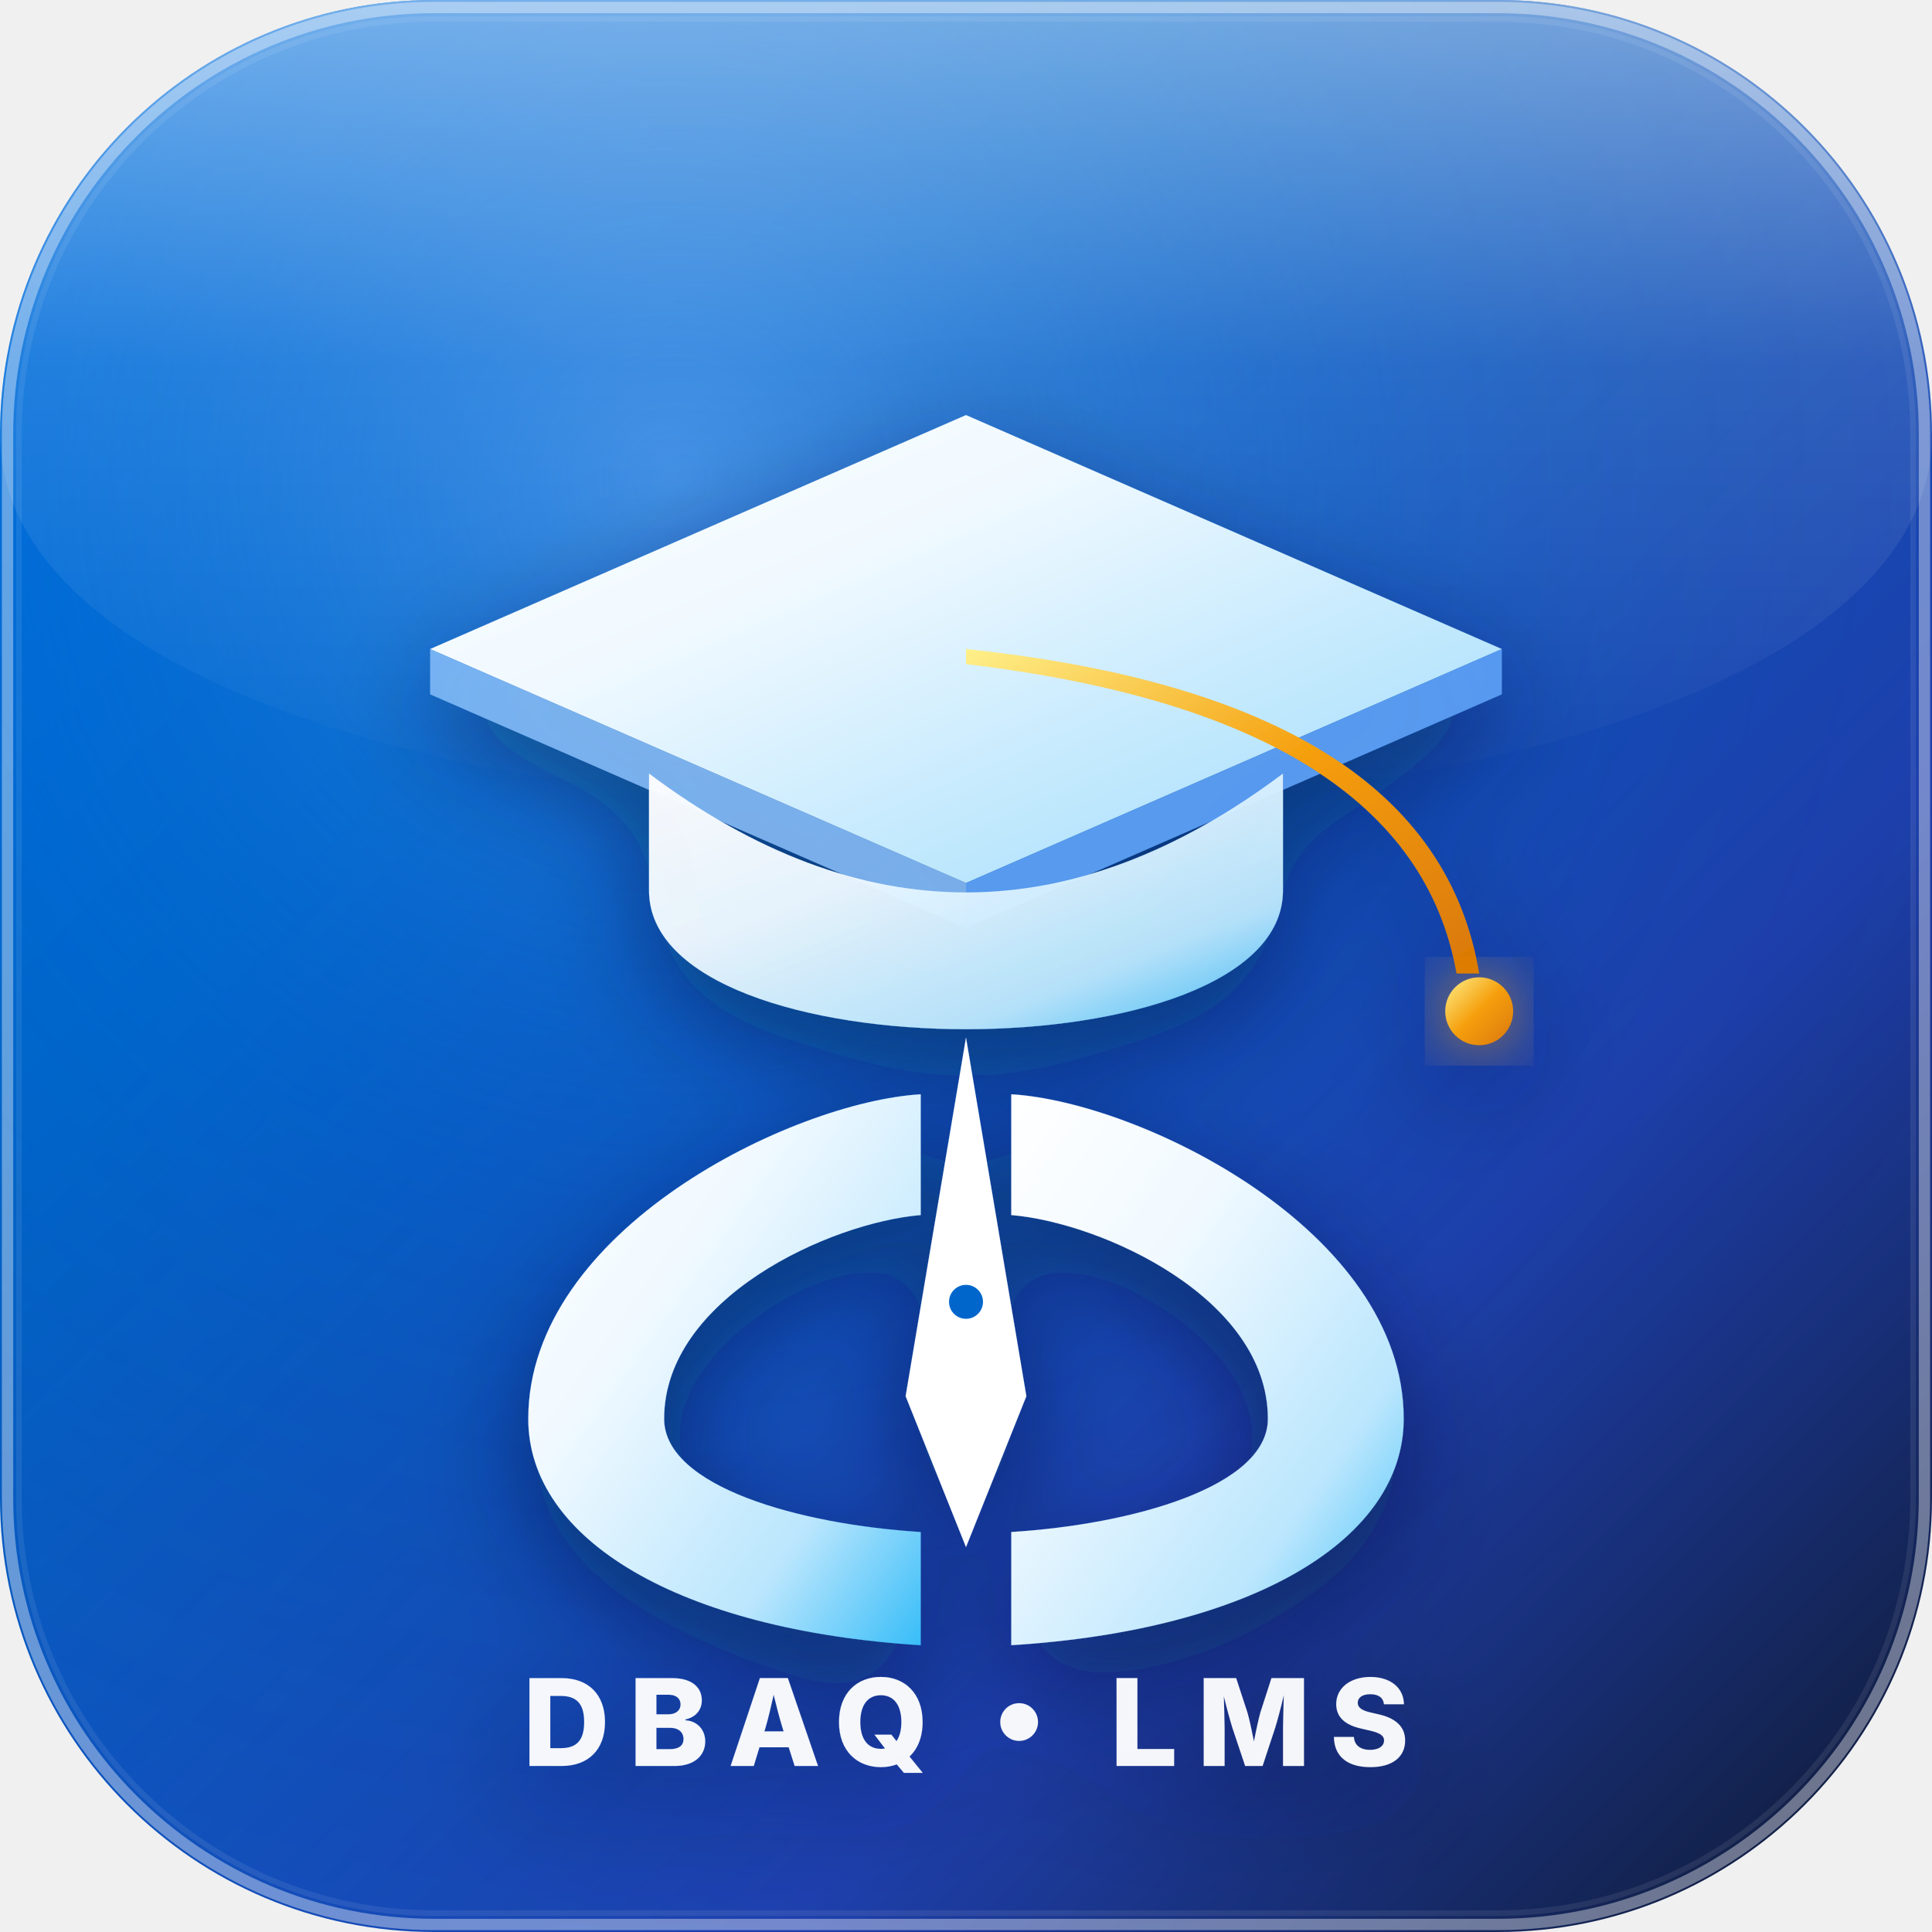
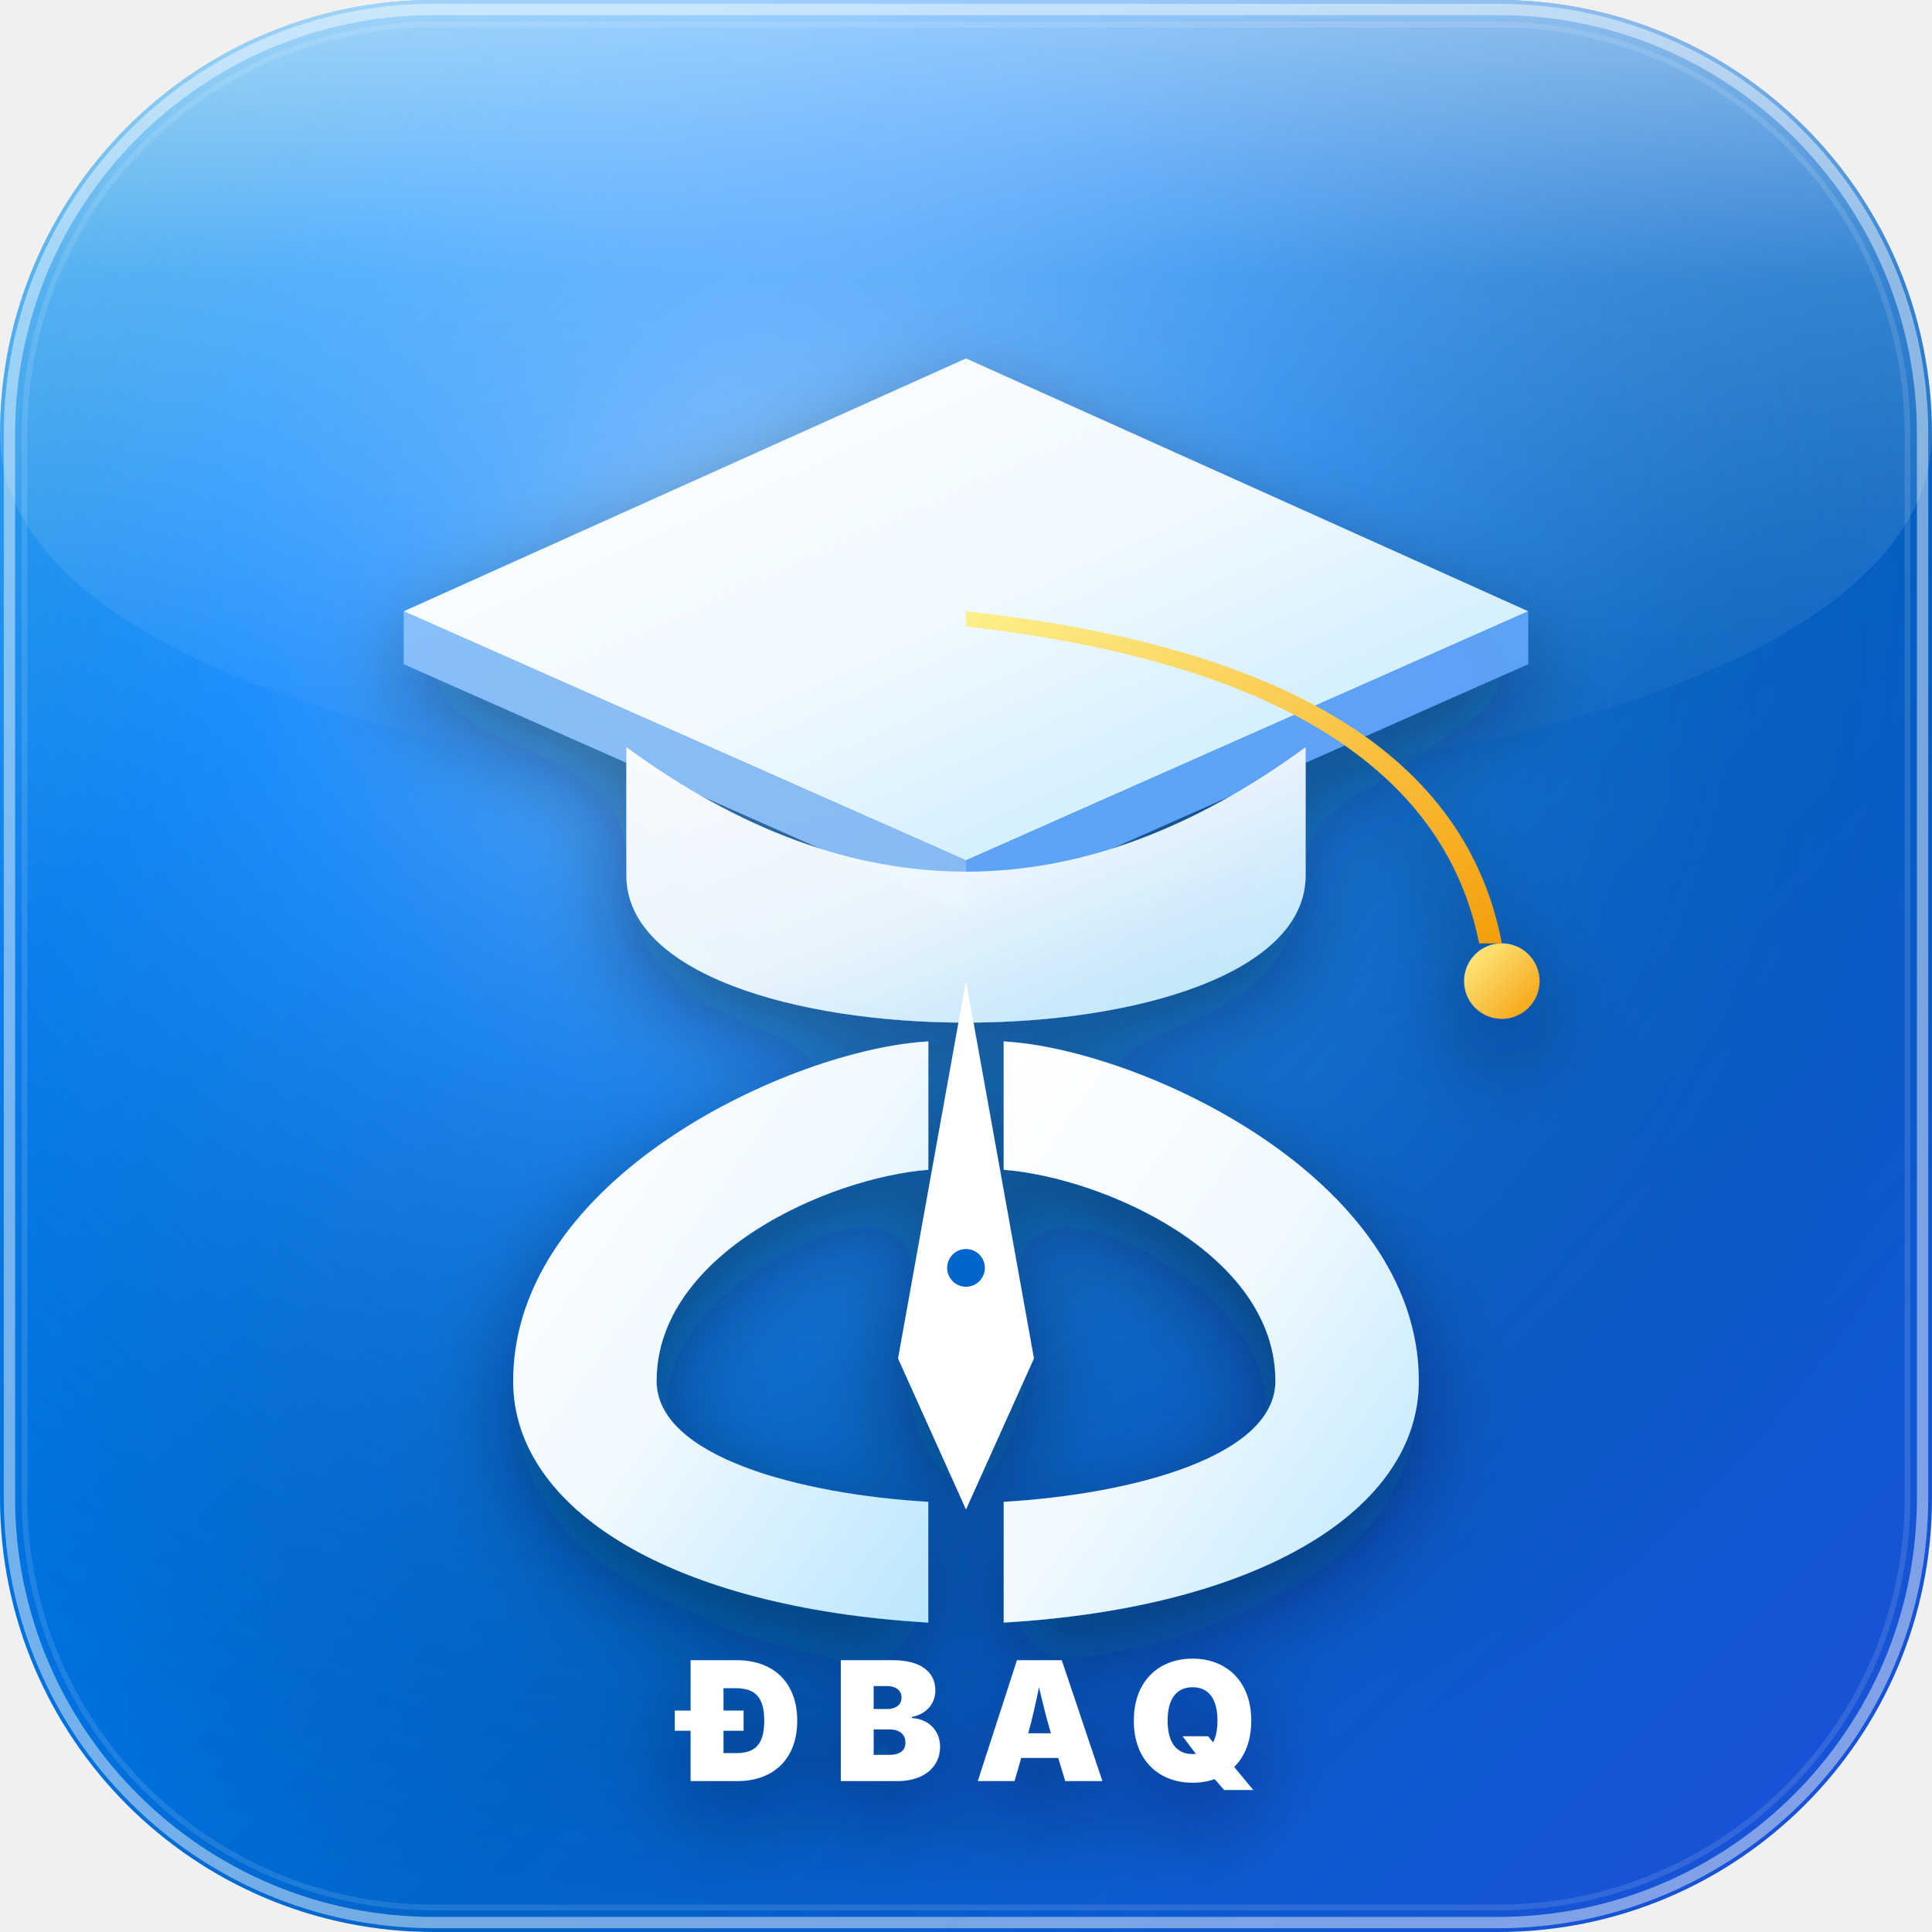
<svg xmlns="http://www.w3.org/2000/svg" viewBox="0 0 512 512" width="512" height="512">
  <defs>
-     <linearGradient id="bgGrad" x1="0%" y1="0%" x2="100%" y2="100%">
-       <stop offset="0%" stop-color="#0071e3" />
-       <stop offset="30%" stop-color="#0066cc" />
-       <stop offset="70%" stop-color="#1e40af" />
-       <stop offset="100%" stop-color="#0f172a" />
+     <linearGradient id="logoBgGrad" x1="0%" y1="0%" x2="100%" y2="100%">
+       <stop offset="0%" stop-color="#38bdf8" />
+       <stop offset="25%" stop-color="#0084ff" />
+       <stop offset="60%" stop-color="#0066cc" />
+       <stop offset="100%" stop-color="#1d4ed8" />
    </linearGradient>
-     <radialGradient id="innerGlow" cx="35%" cy="25%" r="75%">
-       <stop offset="0%" stop-color="#60a5fa" stop-opacity="0.5" />
-       <stop offset="50%" stop-color="#0066cc" stop-opacity="0.1" />
+     <radialGradient id="logoInnerGlow" cx="40%" cy="30%" r="70%">
+       <stop offset="0%" stop-color="#ffffff" stop-opacity="0.5" />
+       <stop offset="40%" stop-color="#60a5fa" stop-opacity="0.3" />
      <stop offset="100%" stop-color="#000000" stop-opacity="0" />
    </radialGradient>
-     <linearGradient id="glassHighlight" x1="0%" y1="0%" x2="0%" y2="100%">
-       <stop offset="0%" stop-color="#ffffff" stop-opacity="0.45" />
-       <stop offset="45%" stop-color="#ffffff" stop-opacity="0.12" />
+     <linearGradient id="logoGlassArc" x1="0%" y1="0%" x2="0%" y2="100%">
+       <stop offset="0%" stop-color="#ffffff" stop-opacity="0.55" />
+       <stop offset="35%" stop-color="#ffffff" stop-opacity="0.2" />
      <stop offset="100%" stop-color="#ffffff" stop-opacity="0" />
    </linearGradient>
-     <linearGradient id="emblemGrad" x1="0%" y1="0%" x2="100%" y2="100%">
+     <linearGradient id="metalGrad" x1="0%" y1="0%" x2="100%" y2="100%">
      <stop offset="0%" stop-color="#ffffff" />
-       <stop offset="35%" stop-color="#f0f9ff" />
-       <stop offset="75%" stop-color="#bae6fd" />
-       <stop offset="100%" stop-color="#38bdf8" />
+       <stop offset="50%" stop-color="#f0f9ff" />
+       <stop offset="100%" stop-color="#bae6fd" />
    </linearGradient>
-     <linearGradient id="goldGrad" x1="0%" y1="0%" x2="100%" y2="100%">
+     <linearGradient id="goldStar" x1="0%" y1="0%" x2="100%" y2="100%">
      <stop offset="0%" stop-color="#fef08a" />
-       <stop offset="50%" stop-color="#f59e0b" />
-       <stop offset="100%" stop-color="#d97706" />
+       <stop offset="100%" stop-color="#f59e0b" />
    </linearGradient>
-     <filter id="dropShadow" x="-20%" y="-20%" width="140%" height="140%">
-       <feDropShadow dx="0" dy="10" stdDeviation="14" flood-color="#051532" flood-opacity="0.5" />
-     </filter>
-     <filter id="goldGlow" x="-30%" y="-30%" width="160%" height="160%">
-       <feDropShadow dx="0" dy="0" stdDeviation="8" flood-color="#f59e0b" flood-opacity="0.6" />
+     <filter id="softShadow" x="-20%" y="-20%" width="140%" height="140%">
+       <feDropShadow dx="0" dy="10" stdDeviation="12" flood-color="#0f172a" flood-opacity="0.45" />
    </filter>
  </defs>
-   <rect width="512" height="512" rx="115" fill="url(#bgGrad)" />
-   <rect width="512" height="512" rx="115" fill="url(#innerGlow)" />
-   <path d="M 0 115 C 0 51.5 51.5 0 115 0 L 397 0 C 460.5 0 512 51.5 512 115 C 512 180 390 215 256 215 C 122 215 0 180 0 115 Z" fill="url(#glassHighlight)" />
-   <rect x="2" y="2" width="508" height="508" rx="113" fill="none" stroke="rgba(255,255,255,0.38)" stroke-width="3" />
-   <rect x="5" y="5" width="502" height="502" rx="110" fill="none" stroke="rgba(255,255,255,0.08)" stroke-width="1.5" />
-   <g filter="url(#dropShadow)">
-     <polygon points="256,110 398,172 256,234 114,172" fill="url(#emblemGrad)" />
-     <polygon points="114,172 256,234 256,246 114,184" fill="#93c5fd" opacity="0.75" />
-     <polygon points="398,172 256,234 256,246 398,184" fill="#60a5fa" opacity="0.85" />
-     <path d="M 172 205 Q 256 268 340 205 L 340 236 C 340 285 172 285 172 236 Z" fill="url(#emblemGrad)" opacity="0.95" />
-     <path d="M 256 172 Q 380 185 392 258 L 386 258 Q 374 190 256 176 Z" fill="url(#goldGrad)" />
-     <circle cx="392" cy="268" r="9" fill="url(#goldGrad)" filter="url(#goldGlow)" />
-     <path d="M 140 376 C 140 326 210 292 244 290 L 244 322 C 220 324 176 344 176 376 C 176 394 212 404 244 406 L 244 436 C 180 432 140 408 140 376 Z" fill="url(#emblemGrad)" />
-     <path d="M 372 376 C 372 326 302 292 268 290 L 268 322 C 292 324 336 344 336 376 C 336 394 300 404 268 406 L 268 436 C 332 432 372 408 372 376 Z" fill="url(#emblemGrad)" />
-     <polygon points="256,275 272,370 256,410 240,370" fill="#ffffff" />
-     <circle cx="256" cy="345" r="4.5" fill="#0066cc" />
-     <text x="256" y="468" text-anchor="middle" font-family="'SF Pro Display', -apple-system, 'Inter', sans-serif" font-size="32" font-weight="800" letter-spacing="5" fill="#ffffff" opacity="0.95">DBAQ • LMS</text>
+   <rect width="512" height="512" rx="115" fill="url(#logoBgGrad)" />
+   <rect width="512" height="512" rx="115" fill="url(#logoInnerGlow)" />
+   <path d="M 0 115 C 0 51.5 51.5 0 115 0 L 397 0 C 460.5 0 512 51.5 512 115 C 512 175 390 210 256 210 C 122 210 0 175 0 115 Z" fill="url(#logoGlassArc)" />
+   <rect x="2.5" y="2.5" width="507" height="507" rx="112.5" fill="none" stroke="rgba(255,255,255,0.45)" stroke-width="3" />
+   <rect x="6.5" y="6.5" width="499" height="499" rx="108.5" fill="none" stroke="rgba(255,255,255,0.12)" stroke-width="1.5" />
+   <g filter="url(#softShadow)">
+     <polygon points="256,95 405,162 256,228 107,162" fill="url(#metalGrad)" />
+     <polygon points="107,162 256,228 256,242 107,176" fill="#93c5fd" opacity="0.85" />
+     <polygon points="405,162 256,228 256,242 405,176" fill="#60a5fa" opacity="0.95" />
+     <path d="M 166 198 Q 256 264 346 198 L 346 232 C 346 284 166 284 166 232 Z" fill="url(#metalGrad)" opacity="0.95" />
+     <path d="M 256 162 Q 384 176 398 250 L 392 250 Q 378 180 256 166 Z" fill="url(#goldStar)" />
+     <circle cx="398" cy="260" r="10" fill="url(#goldStar)" />
+     <path d="M 136 366 C 136 312 210 278 246 276 L 246 310 C 220 312 174 332 174 366 C 174 386 212 396 246 398 L 246 430 C 178 426 136 400 136 366 Z" fill="url(#metalGrad)" />
+     <path d="M 376 366 C 376 312 302 278 266 276 L 266 310 C 292 312 338 332 338 366 C 338 386 300 396 266 398 L 266 430 C 334 426 376 400 376 366 Z" fill="url(#metalGrad)" />
+     <polygon points="256,260 274,360 256,400 238,360" fill="#ffffff" />
+     <circle cx="256" cy="336" r="5" fill="#0066cc" />
+     <text x="256" y="472" text-anchor="middle" font-family="-apple-system, BlinkMacSystemFont, 'SF Pro Display', 'Inter', sans-serif" font-size="44" font-weight="900" letter-spacing="8" fill="#ffffff">ĐBAQ</text>
  </g>
</svg>
